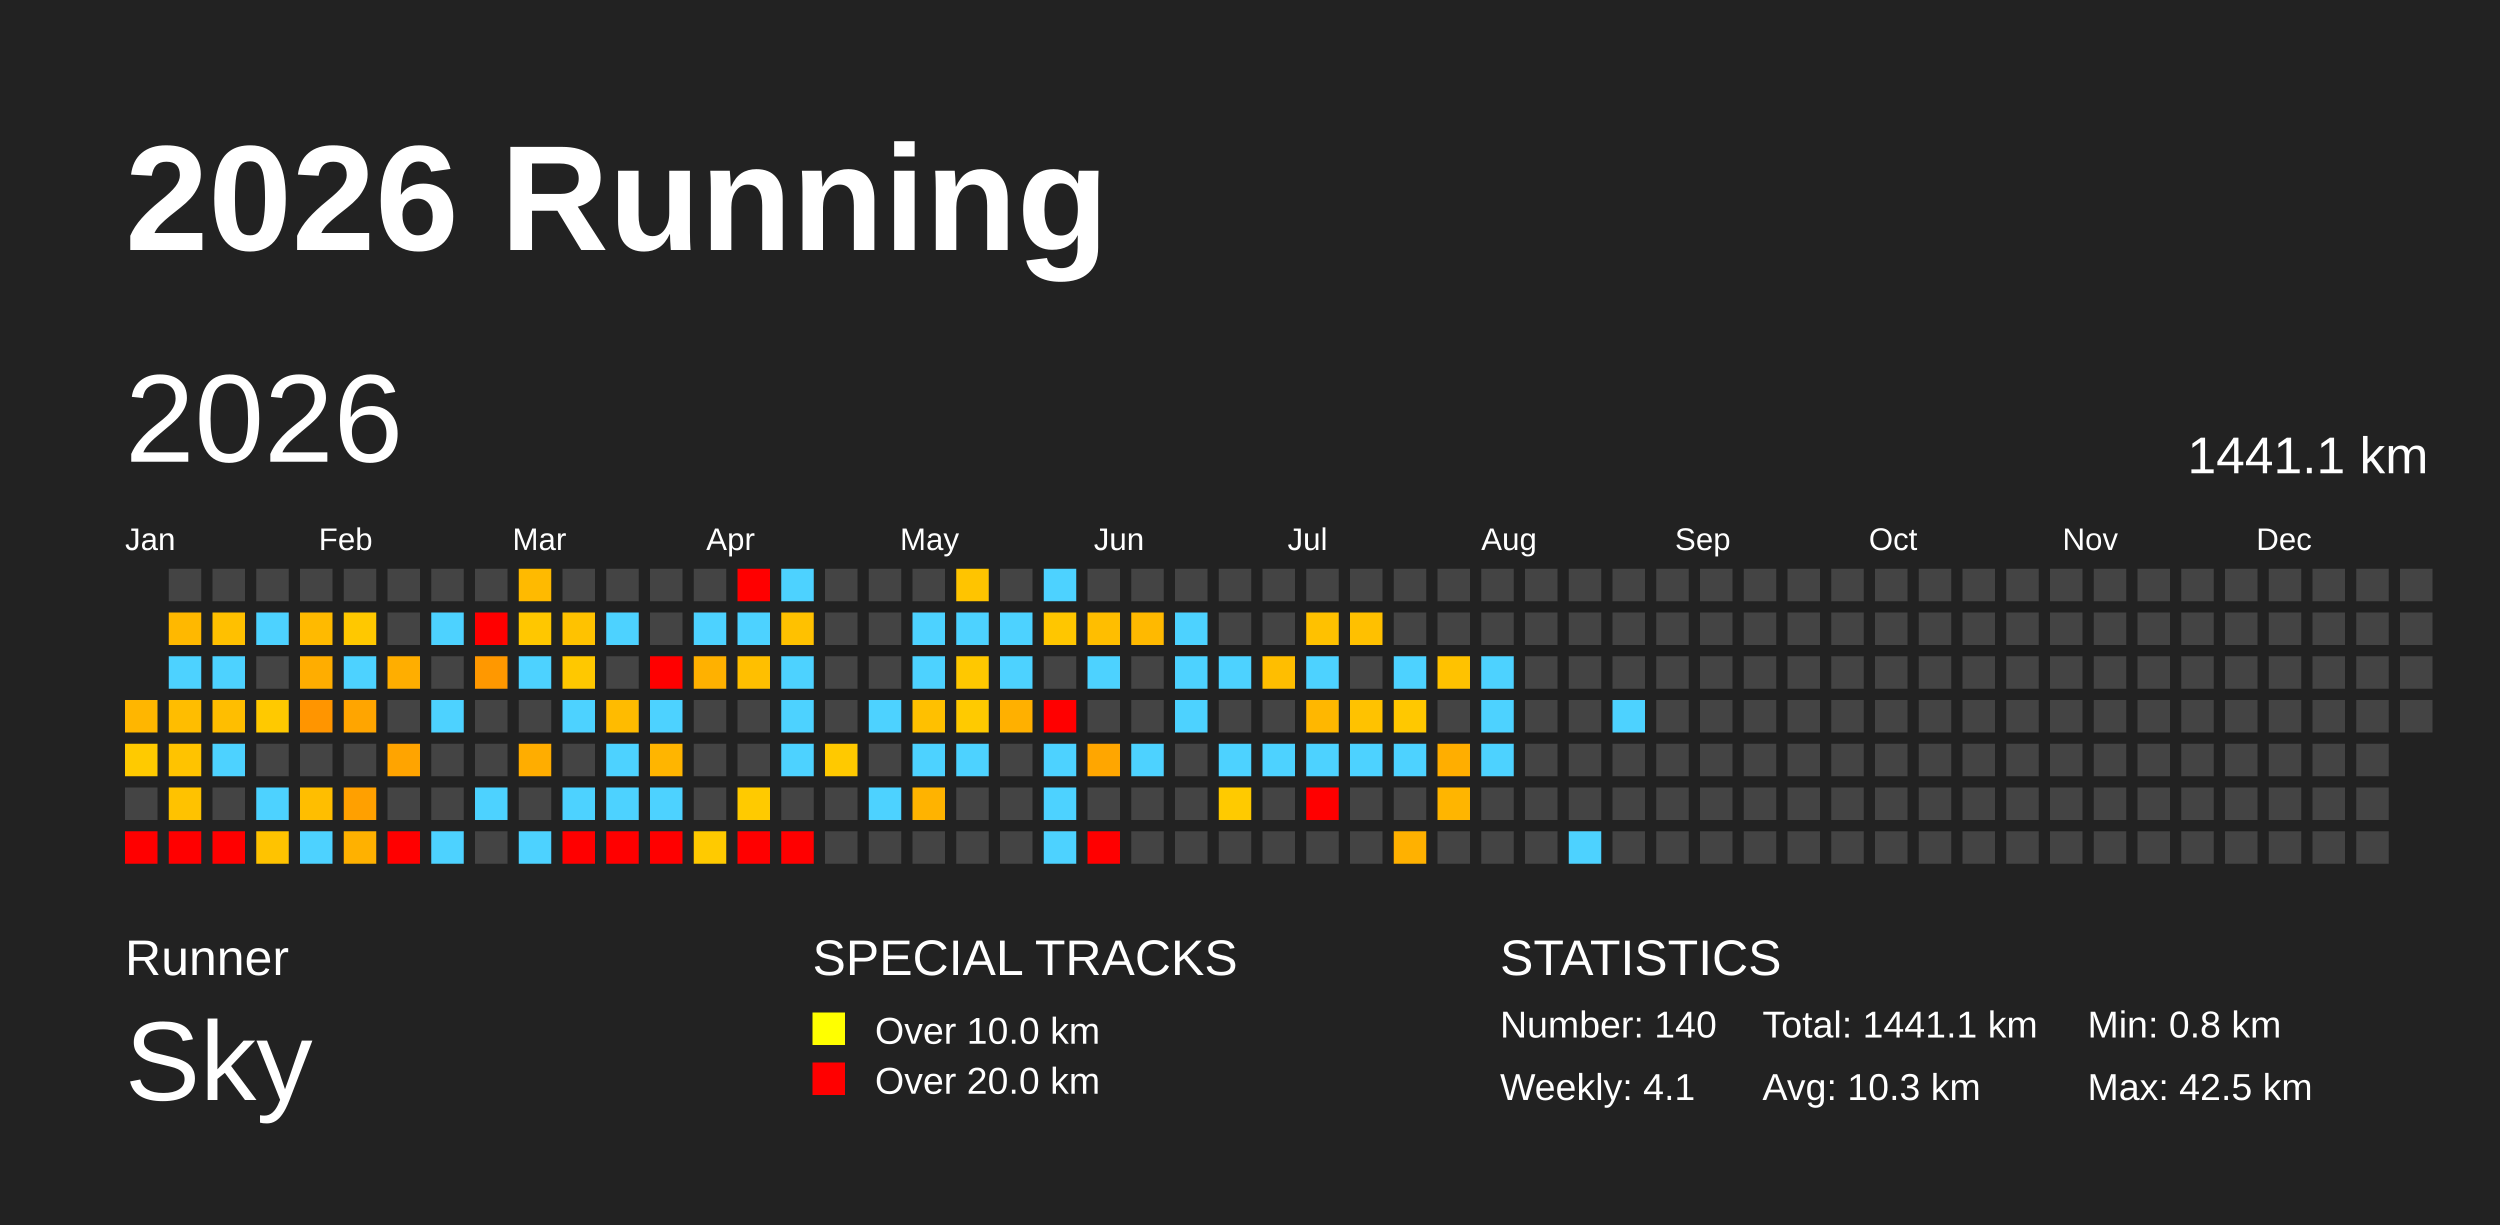
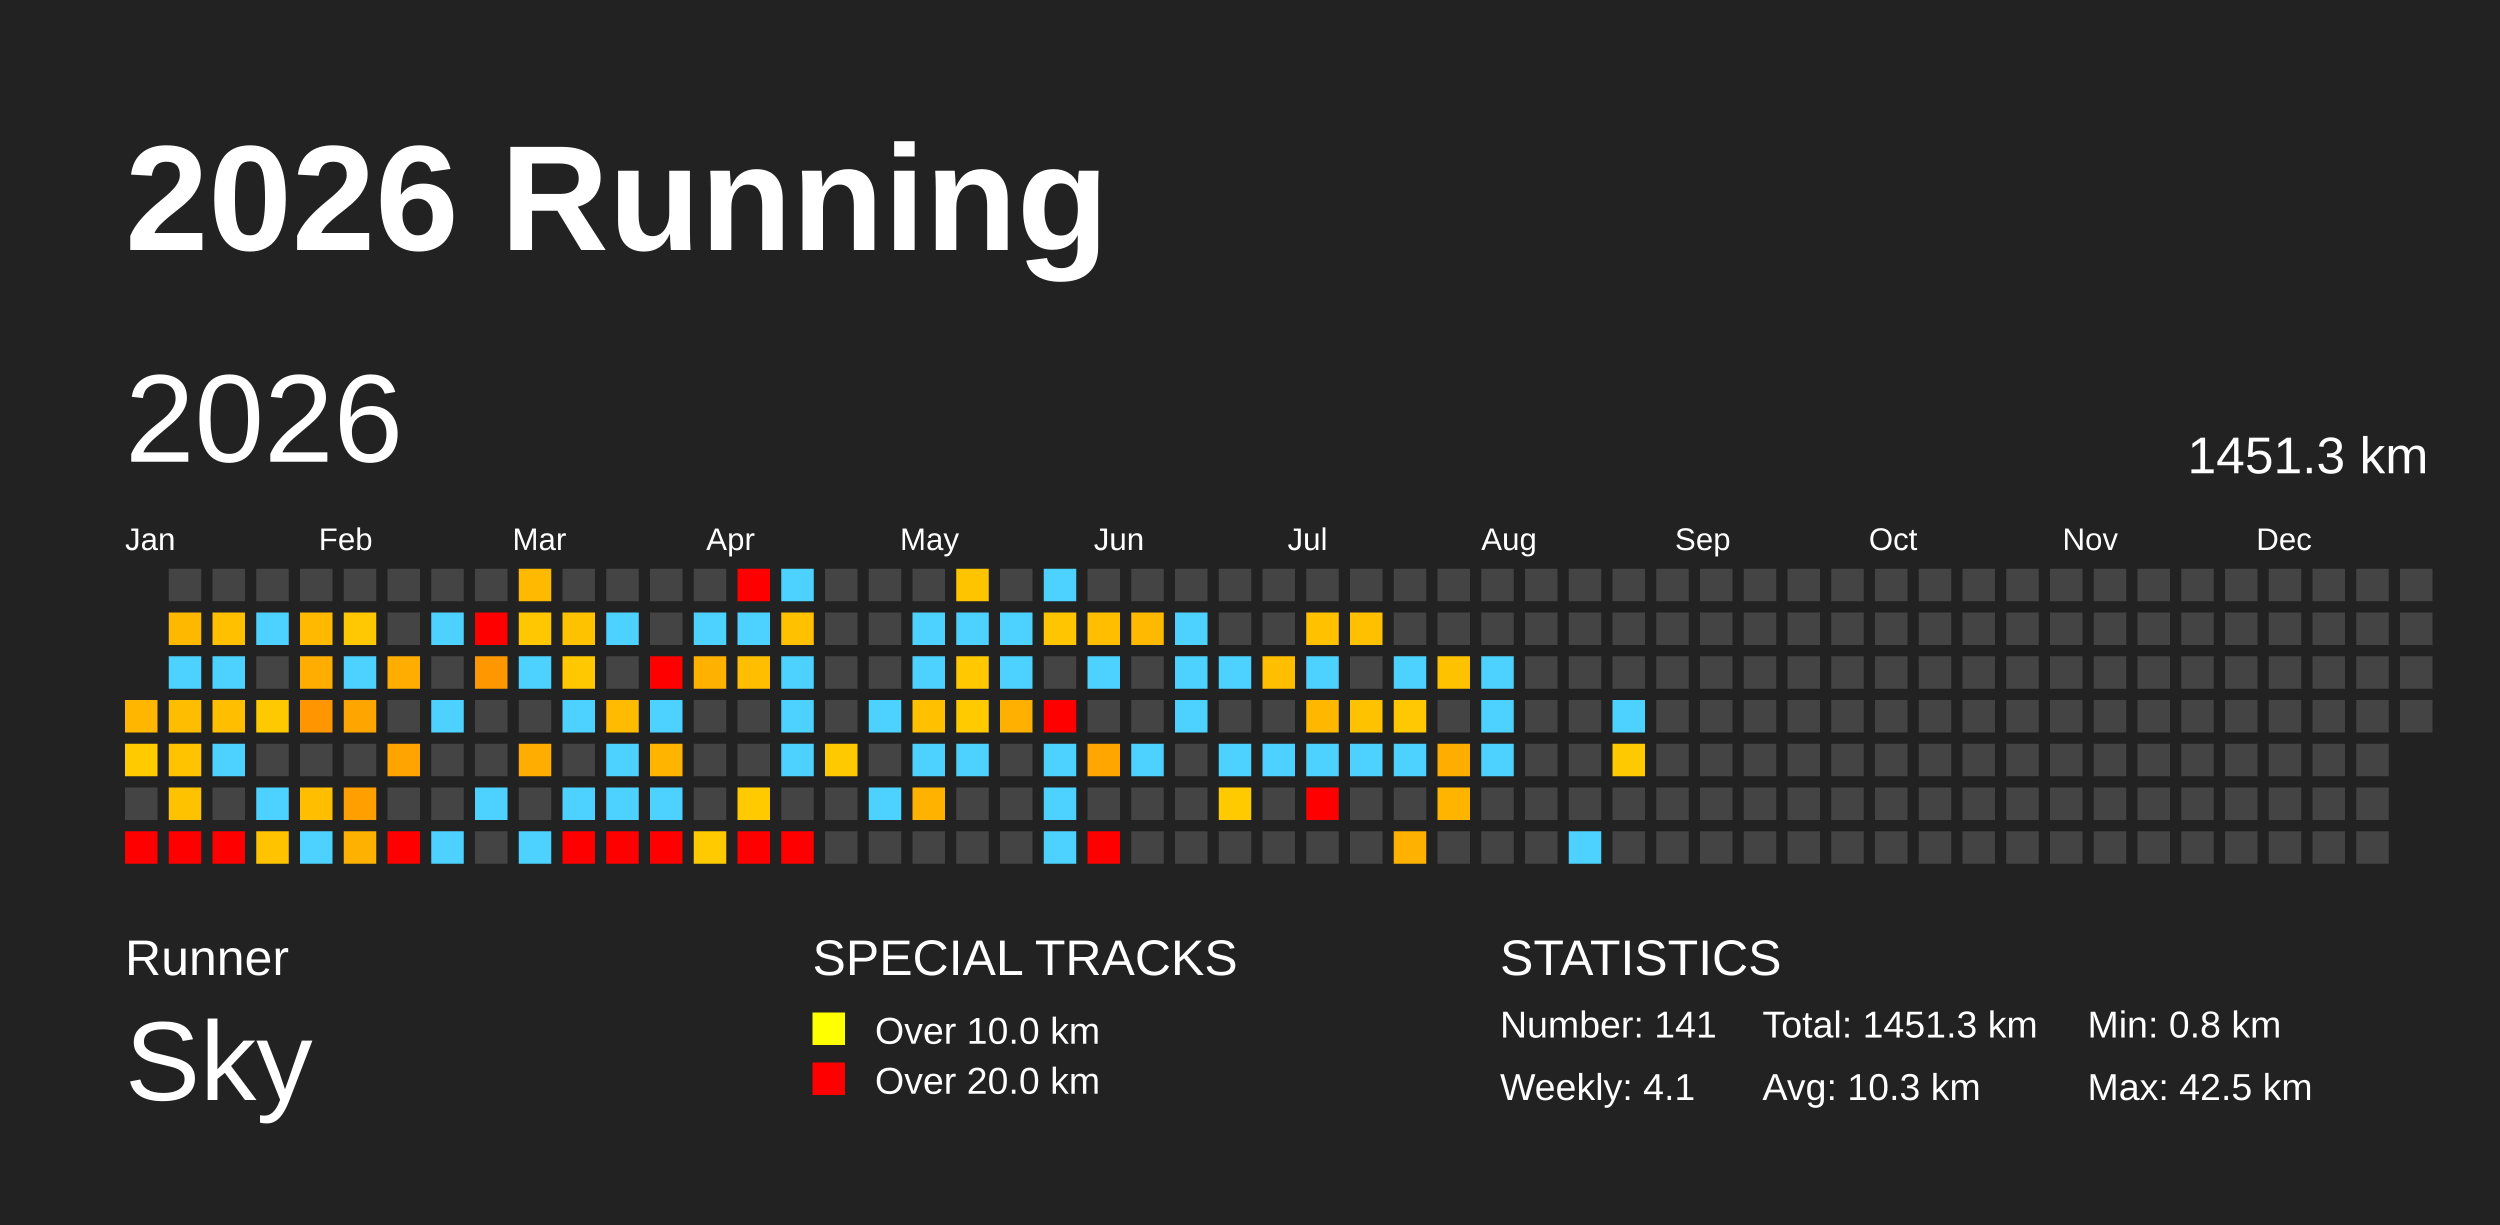
<svg xmlns="http://www.w3.org/2000/svg" baseProfile="full" height="98mm" version="1.1" viewBox="0,0,200,98" width="200mm">
  <defs />
  <rect fill="#222222" height="98" width="200" x="0" y="0" />
  <text fill="#FFFFFF" style="font-size:12px; font-family:Arial; font-weight:bold;" x="10" y="20">2026 Running</text>
  <text fill="#FFFFFF" style="font-size:4px; font-family:Arial" x="10" y="78">Runner</text>
  <text fill="#FFFFFF" style="font-size:9px; font-family:Arial" x="10" y="88">Sky</text>
  <text fill="#FFFFFF" style="font-size:4px; font-family:Arial" x="65" y="78">SPECIAL TRACKS</text>
  <rect fill="yellow" height="2.6" width="2.6" x="65" y="81" />
  <text fill="#FFFFFF" style="font-size:3px; font-family:Arial" x="70" y="83.5">Over 10.0 km</text>
  <rect fill="red" height="2.6" width="2.6" x="65" y="85" />
  <text fill="#FFFFFF" style="font-size:3px; font-family:Arial" x="70" y="87.5">Over 20.0 km</text>
  <text fill="#FFFFFF" style="font-size:4px; font-family:Arial" x="120" y="78">STATISTICS</text>
-   <text fill="#FFFFFF" style="font-size:3px; font-family:Arial" x="120" y="83">Number: 140</text>
+   <text fill="#FFFFFF" style="font-size:3px; font-family:Arial" x="120" y="83">Number: 141</text>
  <text fill="#FFFFFF" style="font-size:3px; font-family:Arial" x="120" y="88">Weekly: 4.1</text>
-   <text fill="#FFFFFF" style="font-size:3px; font-family:Arial" x="141" y="83">Total: 1441.1 km</text>
+   <text fill="#FFFFFF" style="font-size:3px; font-family:Arial" x="141" y="83">Total: 1451.3 km</text>
  <text fill="#FFFFFF" style="font-size:3px; font-family:Arial" x="141" y="88">Avg: 10.3 km</text>
  <text fill="#FFFFFF" style="font-size:3px; font-family:Arial" x="167" y="83">Min: 0.8 km</text>
  <text fill="#FFFFFF" style="font-size:3px; font-family:Arial" x="167" y="88">Max: 42.5 km</text>
  <text dominant-baseline="hanging" fill="#FFFFFF" style="font-size:10.0px; font-family:Arial;" x="10" y="30">2026</text>
-   <text dominant-baseline="hanging" fill="#FFFFFF" style="font-size:4.125px; font-family:Arial;" x="175" y="35">1441.1 km</text>
+   <text dominant-baseline="hanging" fill="#FFFFFF" style="font-size:4.125px; font-family:Arial;" x="175" y="35">1451.3 km</text>
  <text fill="#FFFFFF" style="font-size:2.5px; font-family:Arial" x="10.0" y="44">Jan</text>
  <text fill="#FFFFFF" style="font-size:2.5px; font-family:Arial" x="25.5" y="44">Feb</text>
  <text fill="#FFFFFF" style="font-size:2.5px; font-family:Arial" x="41.0" y="44">Mar</text>
  <text fill="#FFFFFF" style="font-size:2.5px; font-family:Arial" x="56.5" y="44">Apr</text>
  <text fill="#FFFFFF" style="font-size:2.5px; font-family:Arial" x="72.0" y="44">May</text>
  <text fill="#FFFFFF" style="font-size:2.5px; font-family:Arial" x="87.5" y="44">Jun</text>
  <text fill="#FFFFFF" style="font-size:2.5px; font-family:Arial" x="103.0" y="44">Jul</text>
  <text fill="#FFFFFF" style="font-size:2.5px; font-family:Arial" x="118.5" y="44">Aug</text>
  <text fill="#FFFFFF" style="font-size:2.5px; font-family:Arial" x="134.0" y="44">Sep</text>
  <text fill="#FFFFFF" style="font-size:2.5px; font-family:Arial" x="149.5" y="44">Oct</text>
  <text fill="#FFFFFF" style="font-size:2.5px; font-family:Arial" x="165.0" y="44">Nov</text>
  <text fill="#FFFFFF" style="font-size:2.5px; font-family:Arial" x="180.5" y="44">Dec</text>
  <rect fill="#ffb600" height="2.6" width="2.6" x="10.0" y="56.0" />
  <rect fill="#ffca00" height="2.6" width="2.6" x="10.0" y="59.5" />
  <rect fill="#444444" height="2.6" width="2.6" x="10.0" y="63.0" />
  <rect fill="red" height="2.6" width="2.6" x="10.0" y="66.5" />
  <rect fill="#444444" height="2.6" width="2.6" x="13.5" y="45.5" />
  <rect fill="#ffb800" height="2.6" width="2.6" x="13.5" y="49.0" />
  <rect fill="#4dd2ff" height="2.6" width="2.6" x="13.5" y="52.5" />
  <rect fill="#ffbd00" height="2.6" width="2.6" x="13.5" y="56.0" />
  <rect fill="#ffc300" height="2.6" width="2.6" x="13.5" y="59.5" />
  <rect fill="#ffc200" height="2.6" width="2.6" x="13.5" y="63.0" />
  <rect fill="red" height="2.6" width="2.6" x="13.5" y="66.5" />
  <rect fill="#444444" height="2.6" width="2.6" x="17.0" y="45.5" />
  <rect fill="#ffc000" height="2.6" width="2.6" x="17.0" y="49.0" />
  <rect fill="#4dd2ff" height="2.6" width="2.6" x="17.0" y="52.5" />
  <rect fill="#ffbe00" height="2.6" width="2.6" x="17.0" y="56.0" />
  <rect fill="#4dd2ff" height="2.6" width="2.6" x="17.0" y="59.5" />
  <rect fill="#444444" height="2.6" width="2.6" x="17.0" y="63.0" />
  <rect fill="red" height="2.6" width="2.6" x="17.0" y="66.5" />
  <rect fill="#444444" height="2.6" width="2.6" x="20.5" y="45.5" />
  <rect fill="#4dd2ff" height="2.6" width="2.6" x="20.5" y="49.0" />
  <rect fill="#444444" height="2.6" width="2.6" x="20.5" y="52.5" />
  <rect fill="#ffc900" height="2.6" width="2.6" x="20.5" y="56.0" />
  <rect fill="#444444" height="2.6" width="2.6" x="20.5" y="59.5" />
  <rect fill="#4dd2ff" height="2.6" width="2.6" x="20.5" y="63.0" />
  <rect fill="#ffc300" height="2.6" width="2.6" x="20.5" y="66.5" />
  <rect fill="#444444" height="2.6" width="2.6" x="24.0" y="45.5" />
  <rect fill="#ffba00" height="2.6" width="2.6" x="24.0" y="49.0" />
  <rect fill="#ffad00" height="2.6" width="2.6" x="24.0" y="52.5" />
  <rect fill="#ff9500" height="2.6" width="2.6" x="24.0" y="56.0" />
  <rect fill="#444444" height="2.6" width="2.6" x="24.0" y="59.5" />
  <rect fill="#ffbe00" height="2.6" width="2.6" x="24.0" y="63.0" />
  <rect fill="#4dd2ff" height="2.6" width="2.6" x="24.0" y="66.5" />
  <rect fill="#444444" height="2.6" width="2.6" x="27.5" y="45.5" />
  <rect fill="#ffc800" height="2.6" width="2.6" x="27.5" y="49.0" />
  <rect fill="#4dd2ff" height="2.6" width="2.6" x="27.5" y="52.5" />
  <rect fill="#ffa500" height="2.6" width="2.6" x="27.5" y="56.0" />
  <rect fill="#444444" height="2.6" width="2.6" x="27.5" y="59.5" />
  <rect fill="#ffa000" height="2.6" width="2.6" x="27.5" y="63.0" />
  <rect fill="#ffb100" height="2.6" width="2.6" x="27.5" y="66.5" />
  <rect fill="#444444" height="2.6" width="2.6" x="31.0" y="45.5" />
  <rect fill="#444444" height="2.6" width="2.6" x="31.0" y="49.0" />
  <rect fill="#ffae00" height="2.6" width="2.6" x="31.0" y="52.5" />
  <rect fill="#444444" height="2.6" width="2.6" x="31.0" y="56.0" />
  <rect fill="#ffa400" height="2.6" width="2.6" x="31.0" y="59.5" />
  <rect fill="#444444" height="2.6" width="2.6" x="31.0" y="63.0" />
  <rect fill="red" height="2.6" width="2.6" x="31.0" y="66.5" />
  <rect fill="#444444" height="2.6" width="2.6" x="34.5" y="45.5" />
  <rect fill="#4dd2ff" height="2.6" width="2.6" x="34.5" y="49.0" />
  <rect fill="#444444" height="2.6" width="2.6" x="34.5" y="52.5" />
  <rect fill="#4dd2ff" height="2.6" width="2.6" x="34.5" y="56.0" />
  <rect fill="#444444" height="2.6" width="2.6" x="34.5" y="59.5" />
  <rect fill="#444444" height="2.6" width="2.6" x="34.5" y="63.0" />
  <rect fill="#4dd2ff" height="2.6" width="2.6" x="34.5" y="66.5" />
  <rect fill="#444444" height="2.6" width="2.6" x="38.0" y="45.5" />
  <rect fill="red" height="2.6" width="2.6" x="38.0" y="49.0" />
  <rect fill="#ff9800" height="2.6" width="2.6" x="38.0" y="52.5" />
  <rect fill="#444444" height="2.6" width="2.6" x="38.0" y="56.0" />
  <rect fill="#444444" height="2.6" width="2.6" x="38.0" y="59.5" />
  <rect fill="#4dd2ff" height="2.6" width="2.6" x="38.0" y="63.0" />
  <rect fill="#444444" height="2.6" width="2.6" x="38.0" y="66.5" />
  <rect fill="#ffba00" height="2.6" width="2.6" x="41.5" y="45.5" />
  <rect fill="#ffc700" height="2.6" width="2.6" x="41.5" y="49.0" />
  <rect fill="#4dd2ff" height="2.6" width="2.6" x="41.5" y="52.5" />
  <rect fill="#444444" height="2.6" width="2.6" x="41.5" y="56.0" />
  <rect fill="#ffad00" height="2.6" width="2.6" x="41.5" y="59.5" />
  <rect fill="#444444" height="2.6" width="2.6" x="41.5" y="63.0" />
  <rect fill="#4dd2ff" height="2.6" width="2.6" x="41.5" y="66.5" />
  <rect fill="#444444" height="2.6" width="2.6" x="45.0" y="45.5" />
  <rect fill="#ffc200" height="2.6" width="2.6" x="45.0" y="49.0" />
  <rect fill="#ffc800" height="2.6" width="2.6" x="45.0" y="52.5" />
  <rect fill="#4dd2ff" height="2.6" width="2.6" x="45.0" y="56.0" />
  <rect fill="#444444" height="2.6" width="2.6" x="45.0" y="59.5" />
  <rect fill="#4dd2ff" height="2.6" width="2.6" x="45.0" y="63.0" />
  <rect fill="red" height="2.6" width="2.6" x="45.0" y="66.5" />
  <rect fill="#444444" height="2.6" width="2.6" x="48.5" y="45.5" />
  <rect fill="#4dd2ff" height="2.6" width="2.6" x="48.5" y="49.0" />
  <rect fill="#444444" height="2.6" width="2.6" x="48.5" y="52.5" />
  <rect fill="#ffbb00" height="2.6" width="2.6" x="48.5" y="56.0" />
  <rect fill="#4dd2ff" height="2.6" width="2.6" x="48.5" y="59.5" />
  <rect fill="#4dd2ff" height="2.6" width="2.6" x="48.5" y="63.0" />
  <rect fill="red" height="2.6" width="2.6" x="48.5" y="66.5" />
  <rect fill="#444444" height="2.6" width="2.6" x="52.0" y="45.5" />
  <rect fill="#444444" height="2.6" width="2.6" x="52.0" y="49.0" />
  <rect fill="red" height="2.6" width="2.6" x="52.0" y="52.5" />
  <rect fill="#4dd2ff" height="2.6" width="2.6" x="52.0" y="56.0" />
  <rect fill="#ffb500" height="2.6" width="2.6" x="52.0" y="59.5" />
  <rect fill="#4dd2ff" height="2.6" width="2.6" x="52.0" y="63.0" />
  <rect fill="red" height="2.6" width="2.6" x="52.0" y="66.5" />
  <rect fill="#444444" height="2.6" width="2.6" x="55.5" y="45.5" />
  <rect fill="#4dd2ff" height="2.6" width="2.6" x="55.5" y="49.0" />
  <rect fill="#ffb100" height="2.6" width="2.6" x="55.5" y="52.5" />
  <rect fill="#444444" height="2.6" width="2.6" x="55.5" y="56.0" />
  <rect fill="#444444" height="2.6" width="2.6" x="55.5" y="59.5" />
  <rect fill="#444444" height="2.6" width="2.6" x="55.5" y="63.0" />
  <rect fill="#ffca00" height="2.6" width="2.6" x="55.5" y="66.5" />
  <rect fill="red" height="2.6" width="2.6" x="59.0" y="45.5" />
  <rect fill="#4dd2ff" height="2.6" width="2.6" x="59.0" y="49.0" />
  <rect fill="#ffbf00" height="2.6" width="2.6" x="59.0" y="52.5" />
  <rect fill="#444444" height="2.6" width="2.6" x="59.0" y="56.0" />
  <rect fill="#444444" height="2.6" width="2.6" x="59.0" y="59.5" />
  <rect fill="#ffca00" height="2.6" width="2.6" x="59.0" y="63.0" />
  <rect fill="red" height="2.6" width="2.6" x="59.0" y="66.5" />
  <rect fill="#4dd2ff" height="2.6" width="2.6" x="62.5" y="45.5" />
  <rect fill="#ffc100" height="2.6" width="2.6" x="62.5" y="49.0" />
  <rect fill="#4dd2ff" height="2.6" width="2.6" x="62.5" y="52.5" />
  <rect fill="#4dd2ff" height="2.6" width="2.6" x="62.5" y="56.0" />
  <rect fill="#4dd2ff" height="2.6" width="2.6" x="62.5" y="59.5" />
  <rect fill="#444444" height="2.6" width="2.6" x="62.5" y="63.0" />
  <rect fill="red" height="2.6" width="2.6" x="62.5" y="66.5" />
  <rect fill="#444444" height="2.6" width="2.6" x="66.0" y="45.5" />
  <rect fill="#444444" height="2.6" width="2.6" x="66.0" y="49.0" />
  <rect fill="#444444" height="2.6" width="2.6" x="66.0" y="52.5" />
  <rect fill="#444444" height="2.6" width="2.6" x="66.0" y="56.0" />
  <rect fill="#ffc900" height="2.6" width="2.6" x="66.0" y="59.5" />
  <rect fill="#444444" height="2.6" width="2.6" x="66.0" y="63.0" />
  <rect fill="#444444" height="2.6" width="2.6" x="66.0" y="66.5" />
  <rect fill="#444444" height="2.6" width="2.6" x="69.5" y="45.5" />
  <rect fill="#444444" height="2.6" width="2.6" x="69.5" y="49.0" />
  <rect fill="#444444" height="2.6" width="2.6" x="69.5" y="52.5" />
  <rect fill="#4dd2ff" height="2.6" width="2.6" x="69.5" y="56.0" />
  <rect fill="#444444" height="2.6" width="2.6" x="69.5" y="59.5" />
  <rect fill="#4dd2ff" height="2.6" width="2.6" x="69.5" y="63.0" />
  <rect fill="#444444" height="2.6" width="2.6" x="69.5" y="66.5" />
  <rect fill="#444444" height="2.6" width="2.6" x="73.0" y="45.5" />
  <rect fill="#4dd2ff" height="2.6" width="2.6" x="73.0" y="49.0" />
  <rect fill="#4dd2ff" height="2.6" width="2.6" x="73.0" y="52.5" />
  <rect fill="#ffc000" height="2.6" width="2.6" x="73.0" y="56.0" />
  <rect fill="#4dd2ff" height="2.6" width="2.6" x="73.0" y="59.5" />
  <rect fill="#ffb300" height="2.6" width="2.6" x="73.0" y="63.0" />
  <rect fill="#444444" height="2.6" width="2.6" x="73.0" y="66.5" />
  <rect fill="#ffc400" height="2.6" width="2.6" x="76.5" y="45.5" />
  <rect fill="#4dd2ff" height="2.6" width="2.6" x="76.5" y="49.0" />
  <rect fill="#ffc800" height="2.6" width="2.6" x="76.5" y="52.5" />
  <rect fill="#ffca00" height="2.6" width="2.6" x="76.5" y="56.0" />
  <rect fill="#4dd2ff" height="2.6" width="2.6" x="76.5" y="59.5" />
  <rect fill="#444444" height="2.6" width="2.6" x="76.5" y="63.0" />
  <rect fill="#444444" height="2.6" width="2.6" x="76.5" y="66.5" />
  <rect fill="#444444" height="2.6" width="2.6" x="80.0" y="45.5" />
  <rect fill="#4dd2ff" height="2.6" width="2.6" x="80.0" y="49.0" />
  <rect fill="#4dd2ff" height="2.6" width="2.6" x="80.0" y="52.5" />
  <rect fill="#ffb000" height="2.6" width="2.6" x="80.0" y="56.0" />
  <rect fill="#444444" height="2.6" width="2.6" x="80.0" y="59.5" />
  <rect fill="#444444" height="2.6" width="2.6" x="80.0" y="63.0" />
  <rect fill="#444444" height="2.6" width="2.6" x="80.0" y="66.5" />
  <rect fill="#4dd2ff" height="2.6" width="2.6" x="83.5" y="45.5" />
  <rect fill="#ffc600" height="2.6" width="2.6" x="83.5" y="49.0" />
  <rect fill="#444444" height="2.6" width="2.6" x="83.5" y="52.5" />
  <rect fill="red" height="2.6" width="2.6" x="83.5" y="56.0" />
  <rect fill="#4dd2ff" height="2.6" width="2.6" x="83.5" y="59.5" />
  <rect fill="#4dd2ff" height="2.6" width="2.6" x="83.5" y="63.0" />
  <rect fill="#4dd2ff" height="2.6" width="2.6" x="83.5" y="66.5" />
  <rect fill="#444444" height="2.6" width="2.6" x="87.0" y="45.5" />
  <rect fill="#ffbe00" height="2.6" width="2.6" x="87.0" y="49.0" />
  <rect fill="#4dd2ff" height="2.6" width="2.6" x="87.0" y="52.5" />
  <rect fill="#444444" height="2.6" width="2.6" x="87.0" y="56.0" />
  <rect fill="#ffa600" height="2.6" width="2.6" x="87.0" y="59.5" />
  <rect fill="#444444" height="2.6" width="2.6" x="87.0" y="63.0" />
  <rect fill="red" height="2.6" width="2.6" x="87.0" y="66.5" />
  <rect fill="#444444" height="2.6" width="2.6" x="90.5" y="45.5" />
  <rect fill="#ffb900" height="2.6" width="2.6" x="90.5" y="49.0" />
  <rect fill="#444444" height="2.6" width="2.6" x="90.5" y="52.5" />
  <rect fill="#444444" height="2.6" width="2.6" x="90.5" y="56.0" />
  <rect fill="#4dd2ff" height="2.6" width="2.6" x="90.5" y="59.5" />
  <rect fill="#444444" height="2.6" width="2.6" x="90.5" y="63.0" />
  <rect fill="#444444" height="2.6" width="2.6" x="90.5" y="66.5" />
  <rect fill="#444444" height="2.6" width="2.6" x="94.0" y="45.5" />
  <rect fill="#4dd2ff" height="2.6" width="2.6" x="94.0" y="49.0" />
  <rect fill="#4dd2ff" height="2.6" width="2.6" x="94.0" y="52.5" />
  <rect fill="#4dd2ff" height="2.6" width="2.6" x="94.0" y="56.0" />
  <rect fill="#444444" height="2.6" width="2.6" x="94.0" y="59.5" />
  <rect fill="#444444" height="2.6" width="2.6" x="94.0" y="63.0" />
  <rect fill="#444444" height="2.6" width="2.6" x="94.0" y="66.5" />
  <rect fill="#444444" height="2.6" width="2.6" x="97.5" y="45.5" />
  <rect fill="#444444" height="2.6" width="2.6" x="97.5" y="49.0" />
  <rect fill="#4dd2ff" height="2.6" width="2.6" x="97.5" y="52.5" />
  <rect fill="#444444" height="2.6" width="2.6" x="97.5" y="56.0" />
  <rect fill="#4dd2ff" height="2.6" width="2.6" x="97.5" y="59.5" />
  <rect fill="#ffca00" height="2.6" width="2.6" x="97.5" y="63.0" />
  <rect fill="#444444" height="2.6" width="2.6" x="97.5" y="66.5" />
  <rect fill="#444444" height="2.6" width="2.6" x="101.0" y="45.5" />
  <rect fill="#444444" height="2.6" width="2.6" x="101.0" y="49.0" />
  <rect fill="#ffbe00" height="2.6" width="2.6" x="101.0" y="52.5" />
  <rect fill="#444444" height="2.6" width="2.6" x="101.0" y="56.0" />
  <rect fill="#4dd2ff" height="2.6" width="2.6" x="101.0" y="59.5" />
  <rect fill="#444444" height="2.6" width="2.6" x="101.0" y="63.0" />
  <rect fill="#444444" height="2.6" width="2.6" x="101.0" y="66.5" />
  <rect fill="#444444" height="2.6" width="2.6" x="104.5" y="45.5" />
  <rect fill="#ffc100" height="2.6" width="2.6" x="104.5" y="49.0" />
  <rect fill="#4dd2ff" height="2.6" width="2.6" x="104.5" y="52.5" />
  <rect fill="#ffb700" height="2.6" width="2.6" x="104.5" y="56.0" />
  <rect fill="#4dd2ff" height="2.6" width="2.6" x="104.5" y="59.5" />
  <rect fill="red" height="2.6" width="2.6" x="104.5" y="63.0" />
  <rect fill="#444444" height="2.6" width="2.6" x="104.5" y="66.5" />
  <rect fill="#444444" height="2.6" width="2.6" x="108.0" y="45.5" />
  <rect fill="#ffc000" height="2.6" width="2.6" x="108.0" y="49.0" />
  <rect fill="#444444" height="2.6" width="2.6" x="108.0" y="52.5" />
  <rect fill="#ffc200" height="2.6" width="2.6" x="108.0" y="56.0" />
  <rect fill="#4dd2ff" height="2.6" width="2.6" x="108.0" y="59.5" />
  <rect fill="#444444" height="2.6" width="2.6" x="108.0" y="63.0" />
  <rect fill="#444444" height="2.6" width="2.6" x="108.0" y="66.5" />
  <rect fill="#444444" height="2.6" width="2.6" x="111.5" y="45.5" />
  <rect fill="#444444" height="2.6" width="2.6" x="111.5" y="49.0" />
  <rect fill="#4dd2ff" height="2.6" width="2.6" x="111.5" y="52.5" />
  <rect fill="#ffc800" height="2.6" width="2.6" x="111.5" y="56.0" />
  <rect fill="#4dd2ff" height="2.6" width="2.6" x="111.5" y="59.5" />
  <rect fill="#444444" height="2.6" width="2.6" x="111.5" y="63.0" />
  <rect fill="#ffb100" height="2.6" width="2.6" x="111.5" y="66.5" />
  <rect fill="#444444" height="2.6" width="2.6" x="115.0" y="45.5" />
  <rect fill="#444444" height="2.6" width="2.6" x="115.0" y="49.0" />
  <rect fill="#ffc200" height="2.6" width="2.6" x="115.0" y="52.5" />
  <rect fill="#444444" height="2.6" width="2.6" x="115.0" y="56.0" />
  <rect fill="#ffae00" height="2.6" width="2.6" x="115.0" y="59.5" />
  <rect fill="#ffb500" height="2.6" width="2.6" x="115.0" y="63.0" />
  <rect fill="#444444" height="2.6" width="2.6" x="115.0" y="66.5" />
  <rect fill="#444444" height="2.6" width="2.6" x="118.5" y="45.5" />
  <rect fill="#444444" height="2.6" width="2.6" x="118.5" y="49.0" />
  <rect fill="#4dd2ff" height="2.6" width="2.6" x="118.5" y="52.5" />
  <rect fill="#4dd2ff" height="2.6" width="2.6" x="118.5" y="56.0" />
  <rect fill="#4dd2ff" height="2.6" width="2.6" x="118.5" y="59.5" />
  <rect fill="#444444" height="2.6" width="2.6" x="118.5" y="63.0" />
  <rect fill="#444444" height="2.6" width="2.6" x="118.5" y="66.5" />
  <rect fill="#444444" height="2.6" width="2.6" x="122.0" y="45.5" />
  <rect fill="#444444" height="2.6" width="2.6" x="122.0" y="49.0" />
  <rect fill="#444444" height="2.6" width="2.6" x="122.0" y="52.5" />
  <rect fill="#444444" height="2.6" width="2.6" x="122.0" y="56.0" />
  <rect fill="#444444" height="2.6" width="2.6" x="122.0" y="59.5" />
  <rect fill="#444444" height="2.6" width="2.6" x="122.0" y="63.0" />
  <rect fill="#444444" height="2.6" width="2.6" x="122.0" y="66.5" />
  <rect fill="#444444" height="2.6" width="2.6" x="125.5" y="45.5" />
  <rect fill="#444444" height="2.6" width="2.6" x="125.5" y="49.0" />
  <rect fill="#444444" height="2.6" width="2.6" x="125.5" y="52.5" />
  <rect fill="#444444" height="2.6" width="2.6" x="125.5" y="56.0" />
  <rect fill="#444444" height="2.6" width="2.6" x="125.5" y="59.5" />
  <rect fill="#444444" height="2.6" width="2.6" x="125.5" y="63.0" />
  <rect fill="#4dd2ff" height="2.6" width="2.6" x="125.5" y="66.5" />
  <rect fill="#444444" height="2.6" width="2.6" x="129.0" y="45.5" />
  <rect fill="#444444" height="2.6" width="2.6" x="129.0" y="49.0" />
  <rect fill="#444444" height="2.6" width="2.6" x="129.0" y="52.5" />
  <rect fill="#4dd2ff" height="2.6" width="2.6" x="129.0" y="56.0" />
-   <rect fill="#444444" height="2.6" width="2.6" x="129.0" y="59.5" />
+   <rect fill="#ffc900" height="2.6" width="2.6" x="129.0" y="59.5" />
  <rect fill="#444444" height="2.6" width="2.6" x="129.0" y="63.0" />
  <rect fill="#444444" height="2.6" width="2.6" x="129.0" y="66.5" />
  <rect fill="#444444" height="2.6" width="2.6" x="132.5" y="45.5" />
  <rect fill="#444444" height="2.6" width="2.6" x="132.5" y="49.0" />
  <rect fill="#444444" height="2.6" width="2.6" x="132.5" y="52.5" />
  <rect fill="#444444" height="2.6" width="2.6" x="132.5" y="56.0" />
  <rect fill="#444444" height="2.6" width="2.6" x="132.5" y="59.5" />
  <rect fill="#444444" height="2.6" width="2.6" x="132.5" y="63.0" />
  <rect fill="#444444" height="2.6" width="2.6" x="132.5" y="66.5" />
  <rect fill="#444444" height="2.6" width="2.6" x="136.0" y="45.5" />
  <rect fill="#444444" height="2.6" width="2.6" x="136.0" y="49.0" />
  <rect fill="#444444" height="2.6" width="2.6" x="136.0" y="52.5" />
  <rect fill="#444444" height="2.6" width="2.6" x="136.0" y="56.0" />
  <rect fill="#444444" height="2.6" width="2.6" x="136.0" y="59.5" />
  <rect fill="#444444" height="2.6" width="2.6" x="136.0" y="63.0" />
  <rect fill="#444444" height="2.6" width="2.6" x="136.0" y="66.5" />
  <rect fill="#444444" height="2.6" width="2.6" x="139.5" y="45.5" />
  <rect fill="#444444" height="2.6" width="2.6" x="139.5" y="49.0" />
  <rect fill="#444444" height="2.6" width="2.6" x="139.5" y="52.5" />
  <rect fill="#444444" height="2.6" width="2.6" x="139.5" y="56.0" />
  <rect fill="#444444" height="2.6" width="2.6" x="139.5" y="59.5" />
  <rect fill="#444444" height="2.6" width="2.6" x="139.5" y="63.0" />
  <rect fill="#444444" height="2.6" width="2.6" x="139.5" y="66.5" />
  <rect fill="#444444" height="2.6" width="2.6" x="143.0" y="45.5" />
  <rect fill="#444444" height="2.6" width="2.6" x="143.0" y="49.0" />
  <rect fill="#444444" height="2.6" width="2.6" x="143.0" y="52.5" />
  <rect fill="#444444" height="2.6" width="2.6" x="143.0" y="56.0" />
  <rect fill="#444444" height="2.6" width="2.6" x="143.0" y="59.5" />
  <rect fill="#444444" height="2.6" width="2.6" x="143.0" y="63.0" />
  <rect fill="#444444" height="2.6" width="2.6" x="143.0" y="66.5" />
  <rect fill="#444444" height="2.6" width="2.6" x="146.5" y="45.5" />
  <rect fill="#444444" height="2.6" width="2.6" x="146.5" y="49.0" />
  <rect fill="#444444" height="2.6" width="2.6" x="146.5" y="52.5" />
  <rect fill="#444444" height="2.6" width="2.6" x="146.5" y="56.0" />
  <rect fill="#444444" height="2.6" width="2.6" x="146.5" y="59.5" />
  <rect fill="#444444" height="2.6" width="2.6" x="146.5" y="63.0" />
  <rect fill="#444444" height="2.6" width="2.6" x="146.5" y="66.5" />
  <rect fill="#444444" height="2.6" width="2.6" x="150.0" y="45.5" />
  <rect fill="#444444" height="2.6" width="2.6" x="150.0" y="49.0" />
  <rect fill="#444444" height="2.6" width="2.6" x="150.0" y="52.5" />
  <rect fill="#444444" height="2.6" width="2.6" x="150.0" y="56.0" />
  <rect fill="#444444" height="2.6" width="2.6" x="150.0" y="59.5" />
  <rect fill="#444444" height="2.6" width="2.6" x="150.0" y="63.0" />
  <rect fill="#444444" height="2.6" width="2.6" x="150.0" y="66.5" />
  <rect fill="#444444" height="2.6" width="2.6" x="153.5" y="45.5" />
  <rect fill="#444444" height="2.6" width="2.6" x="153.5" y="49.0" />
  <rect fill="#444444" height="2.6" width="2.6" x="153.5" y="52.5" />
  <rect fill="#444444" height="2.6" width="2.6" x="153.5" y="56.0" />
  <rect fill="#444444" height="2.6" width="2.6" x="153.5" y="59.5" />
  <rect fill="#444444" height="2.6" width="2.6" x="153.5" y="63.0" />
  <rect fill="#444444" height="2.6" width="2.6" x="153.5" y="66.5" />
  <rect fill="#444444" height="2.6" width="2.6" x="157.0" y="45.5" />
  <rect fill="#444444" height="2.6" width="2.6" x="157.0" y="49.0" />
  <rect fill="#444444" height="2.6" width="2.6" x="157.0" y="52.5" />
  <rect fill="#444444" height="2.6" width="2.6" x="157.0" y="56.0" />
  <rect fill="#444444" height="2.6" width="2.6" x="157.0" y="59.5" />
  <rect fill="#444444" height="2.6" width="2.6" x="157.0" y="63.0" />
  <rect fill="#444444" height="2.6" width="2.6" x="157.0" y="66.5" />
  <rect fill="#444444" height="2.6" width="2.6" x="160.5" y="45.5" />
  <rect fill="#444444" height="2.6" width="2.6" x="160.5" y="49.0" />
  <rect fill="#444444" height="2.6" width="2.6" x="160.5" y="52.5" />
  <rect fill="#444444" height="2.6" width="2.6" x="160.5" y="56.0" />
  <rect fill="#444444" height="2.6" width="2.6" x="160.5" y="59.5" />
  <rect fill="#444444" height="2.6" width="2.6" x="160.5" y="63.0" />
  <rect fill="#444444" height="2.6" width="2.6" x="160.5" y="66.5" />
  <rect fill="#444444" height="2.6" width="2.6" x="164.0" y="45.5" />
  <rect fill="#444444" height="2.6" width="2.6" x="164.0" y="49.0" />
  <rect fill="#444444" height="2.6" width="2.6" x="164.0" y="52.5" />
  <rect fill="#444444" height="2.6" width="2.6" x="164.0" y="56.0" />
  <rect fill="#444444" height="2.6" width="2.6" x="164.0" y="59.5" />
  <rect fill="#444444" height="2.6" width="2.6" x="164.0" y="63.0" />
  <rect fill="#444444" height="2.6" width="2.6" x="164.0" y="66.5" />
  <rect fill="#444444" height="2.6" width="2.6" x="167.5" y="45.5" />
  <rect fill="#444444" height="2.6" width="2.6" x="167.5" y="49.0" />
  <rect fill="#444444" height="2.6" width="2.6" x="167.5" y="52.5" />
  <rect fill="#444444" height="2.6" width="2.6" x="167.5" y="56.0" />
  <rect fill="#444444" height="2.6" width="2.6" x="167.5" y="59.5" />
  <rect fill="#444444" height="2.6" width="2.6" x="167.5" y="63.0" />
  <rect fill="#444444" height="2.6" width="2.6" x="167.5" y="66.5" />
  <rect fill="#444444" height="2.6" width="2.6" x="171.0" y="45.5" />
  <rect fill="#444444" height="2.6" width="2.6" x="171.0" y="49.0" />
  <rect fill="#444444" height="2.6" width="2.6" x="171.0" y="52.5" />
  <rect fill="#444444" height="2.6" width="2.6" x="171.0" y="56.0" />
  <rect fill="#444444" height="2.6" width="2.6" x="171.0" y="59.5" />
  <rect fill="#444444" height="2.6" width="2.6" x="171.0" y="63.0" />
  <rect fill="#444444" height="2.6" width="2.6" x="171.0" y="66.5" />
  <rect fill="#444444" height="2.6" width="2.6" x="174.5" y="45.5" />
  <rect fill="#444444" height="2.6" width="2.6" x="174.5" y="49.0" />
  <rect fill="#444444" height="2.6" width="2.6" x="174.5" y="52.5" />
  <rect fill="#444444" height="2.6" width="2.6" x="174.5" y="56.0" />
  <rect fill="#444444" height="2.6" width="2.6" x="174.5" y="59.5" />
  <rect fill="#444444" height="2.6" width="2.6" x="174.5" y="63.0" />
  <rect fill="#444444" height="2.6" width="2.6" x="174.5" y="66.5" />
  <rect fill="#444444" height="2.6" width="2.6" x="178.0" y="45.5" />
  <rect fill="#444444" height="2.6" width="2.6" x="178.0" y="49.0" />
  <rect fill="#444444" height="2.6" width="2.6" x="178.0" y="52.5" />
  <rect fill="#444444" height="2.6" width="2.6" x="178.0" y="56.0" />
  <rect fill="#444444" height="2.6" width="2.6" x="178.0" y="59.5" />
  <rect fill="#444444" height="2.6" width="2.6" x="178.0" y="63.0" />
  <rect fill="#444444" height="2.6" width="2.6" x="178.0" y="66.5" />
  <rect fill="#444444" height="2.6" width="2.6" x="181.5" y="45.5" />
  <rect fill="#444444" height="2.6" width="2.6" x="181.5" y="49.0" />
  <rect fill="#444444" height="2.6" width="2.6" x="181.5" y="52.5" />
  <rect fill="#444444" height="2.6" width="2.6" x="181.5" y="56.0" />
  <rect fill="#444444" height="2.6" width="2.6" x="181.5" y="59.5" />
  <rect fill="#444444" height="2.6" width="2.6" x="181.5" y="63.0" />
  <rect fill="#444444" height="2.6" width="2.6" x="181.5" y="66.5" />
  <rect fill="#444444" height="2.6" width="2.6" x="185.0" y="45.5" />
  <rect fill="#444444" height="2.6" width="2.6" x="185.0" y="49.0" />
  <rect fill="#444444" height="2.6" width="2.6" x="185.0" y="52.5" />
  <rect fill="#444444" height="2.6" width="2.6" x="185.0" y="56.0" />
  <rect fill="#444444" height="2.6" width="2.6" x="185.0" y="59.5" />
  <rect fill="#444444" height="2.6" width="2.6" x="185.0" y="63.0" />
  <rect fill="#444444" height="2.6" width="2.6" x="185.0" y="66.5" />
  <rect fill="#444444" height="2.6" width="2.6" x="188.5" y="45.5" />
  <rect fill="#444444" height="2.6" width="2.6" x="188.5" y="49.0" />
  <rect fill="#444444" height="2.6" width="2.6" x="188.5" y="52.5" />
  <rect fill="#444444" height="2.6" width="2.6" x="188.5" y="56.0" />
  <rect fill="#444444" height="2.6" width="2.6" x="188.5" y="59.5" />
  <rect fill="#444444" height="2.6" width="2.6" x="188.5" y="63.0" />
  <rect fill="#444444" height="2.6" width="2.6" x="188.5" y="66.5" />
  <rect fill="#444444" height="2.6" width="2.6" x="192.0" y="45.5" />
  <rect fill="#444444" height="2.6" width="2.6" x="192.0" y="49.0" />
  <rect fill="#444444" height="2.6" width="2.6" x="192.0" y="52.5" />
  <rect fill="#444444" height="2.6" width="2.6" x="192.0" y="56.0" />
</svg>
